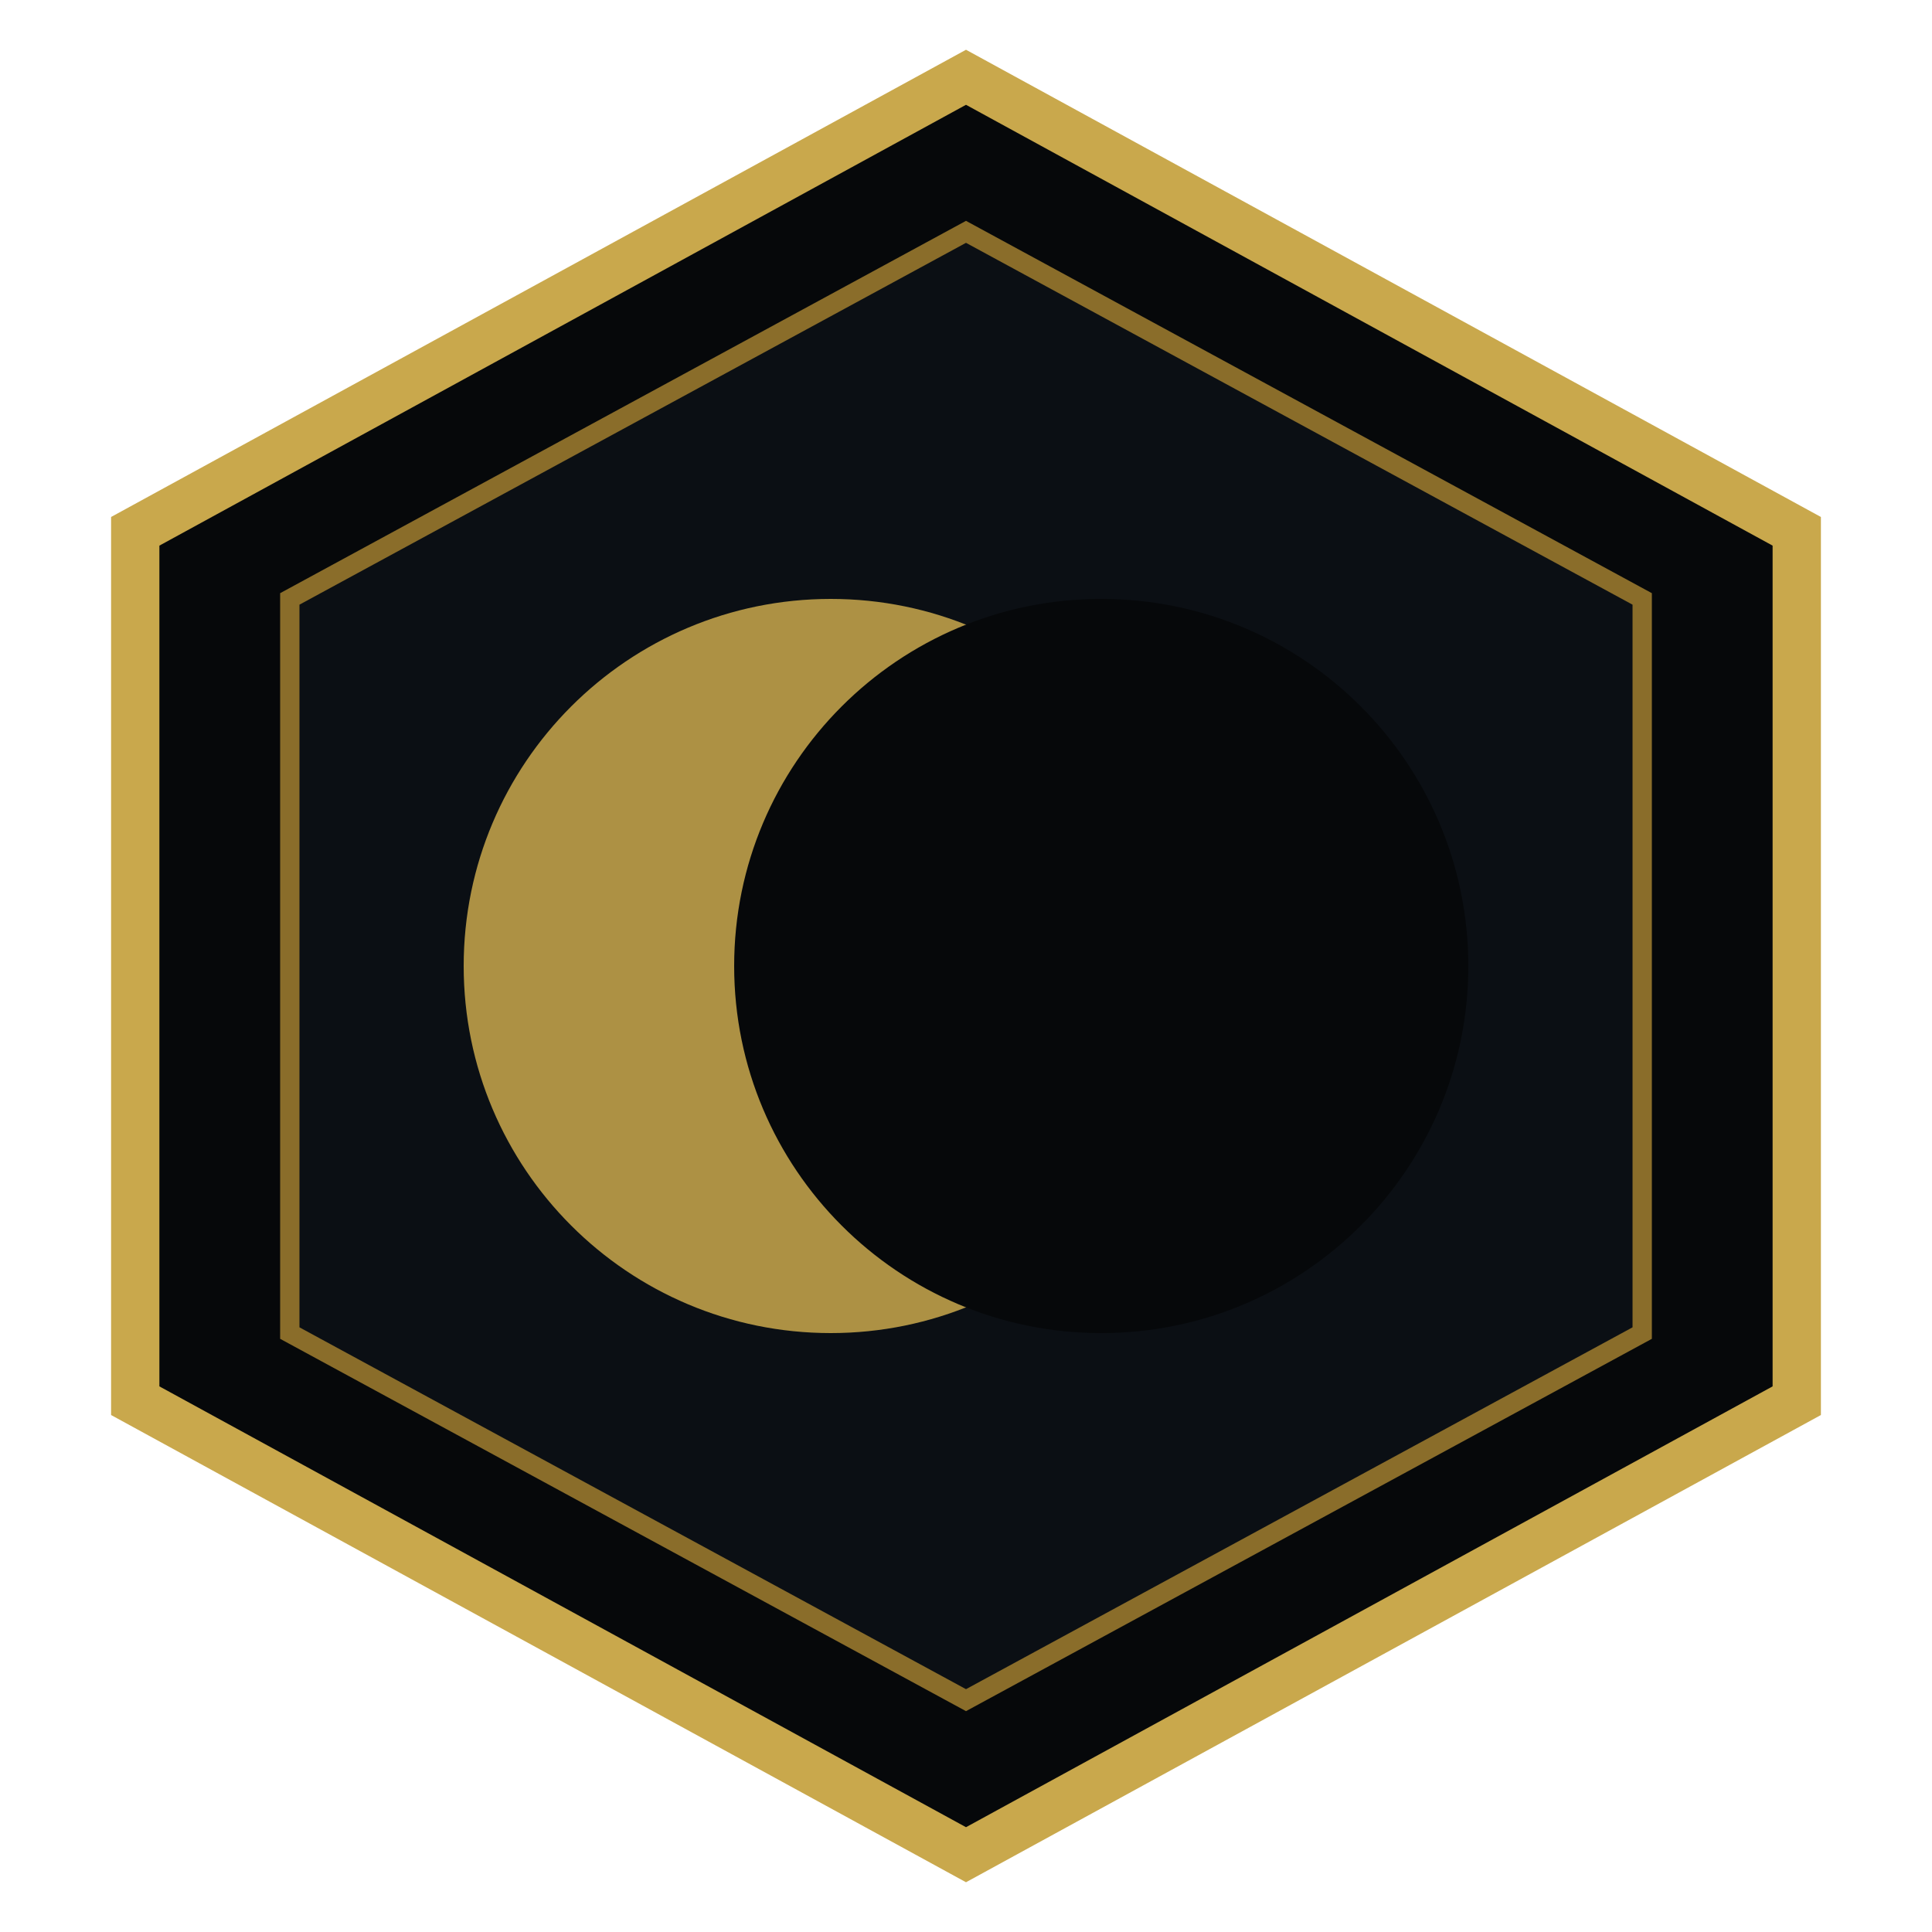
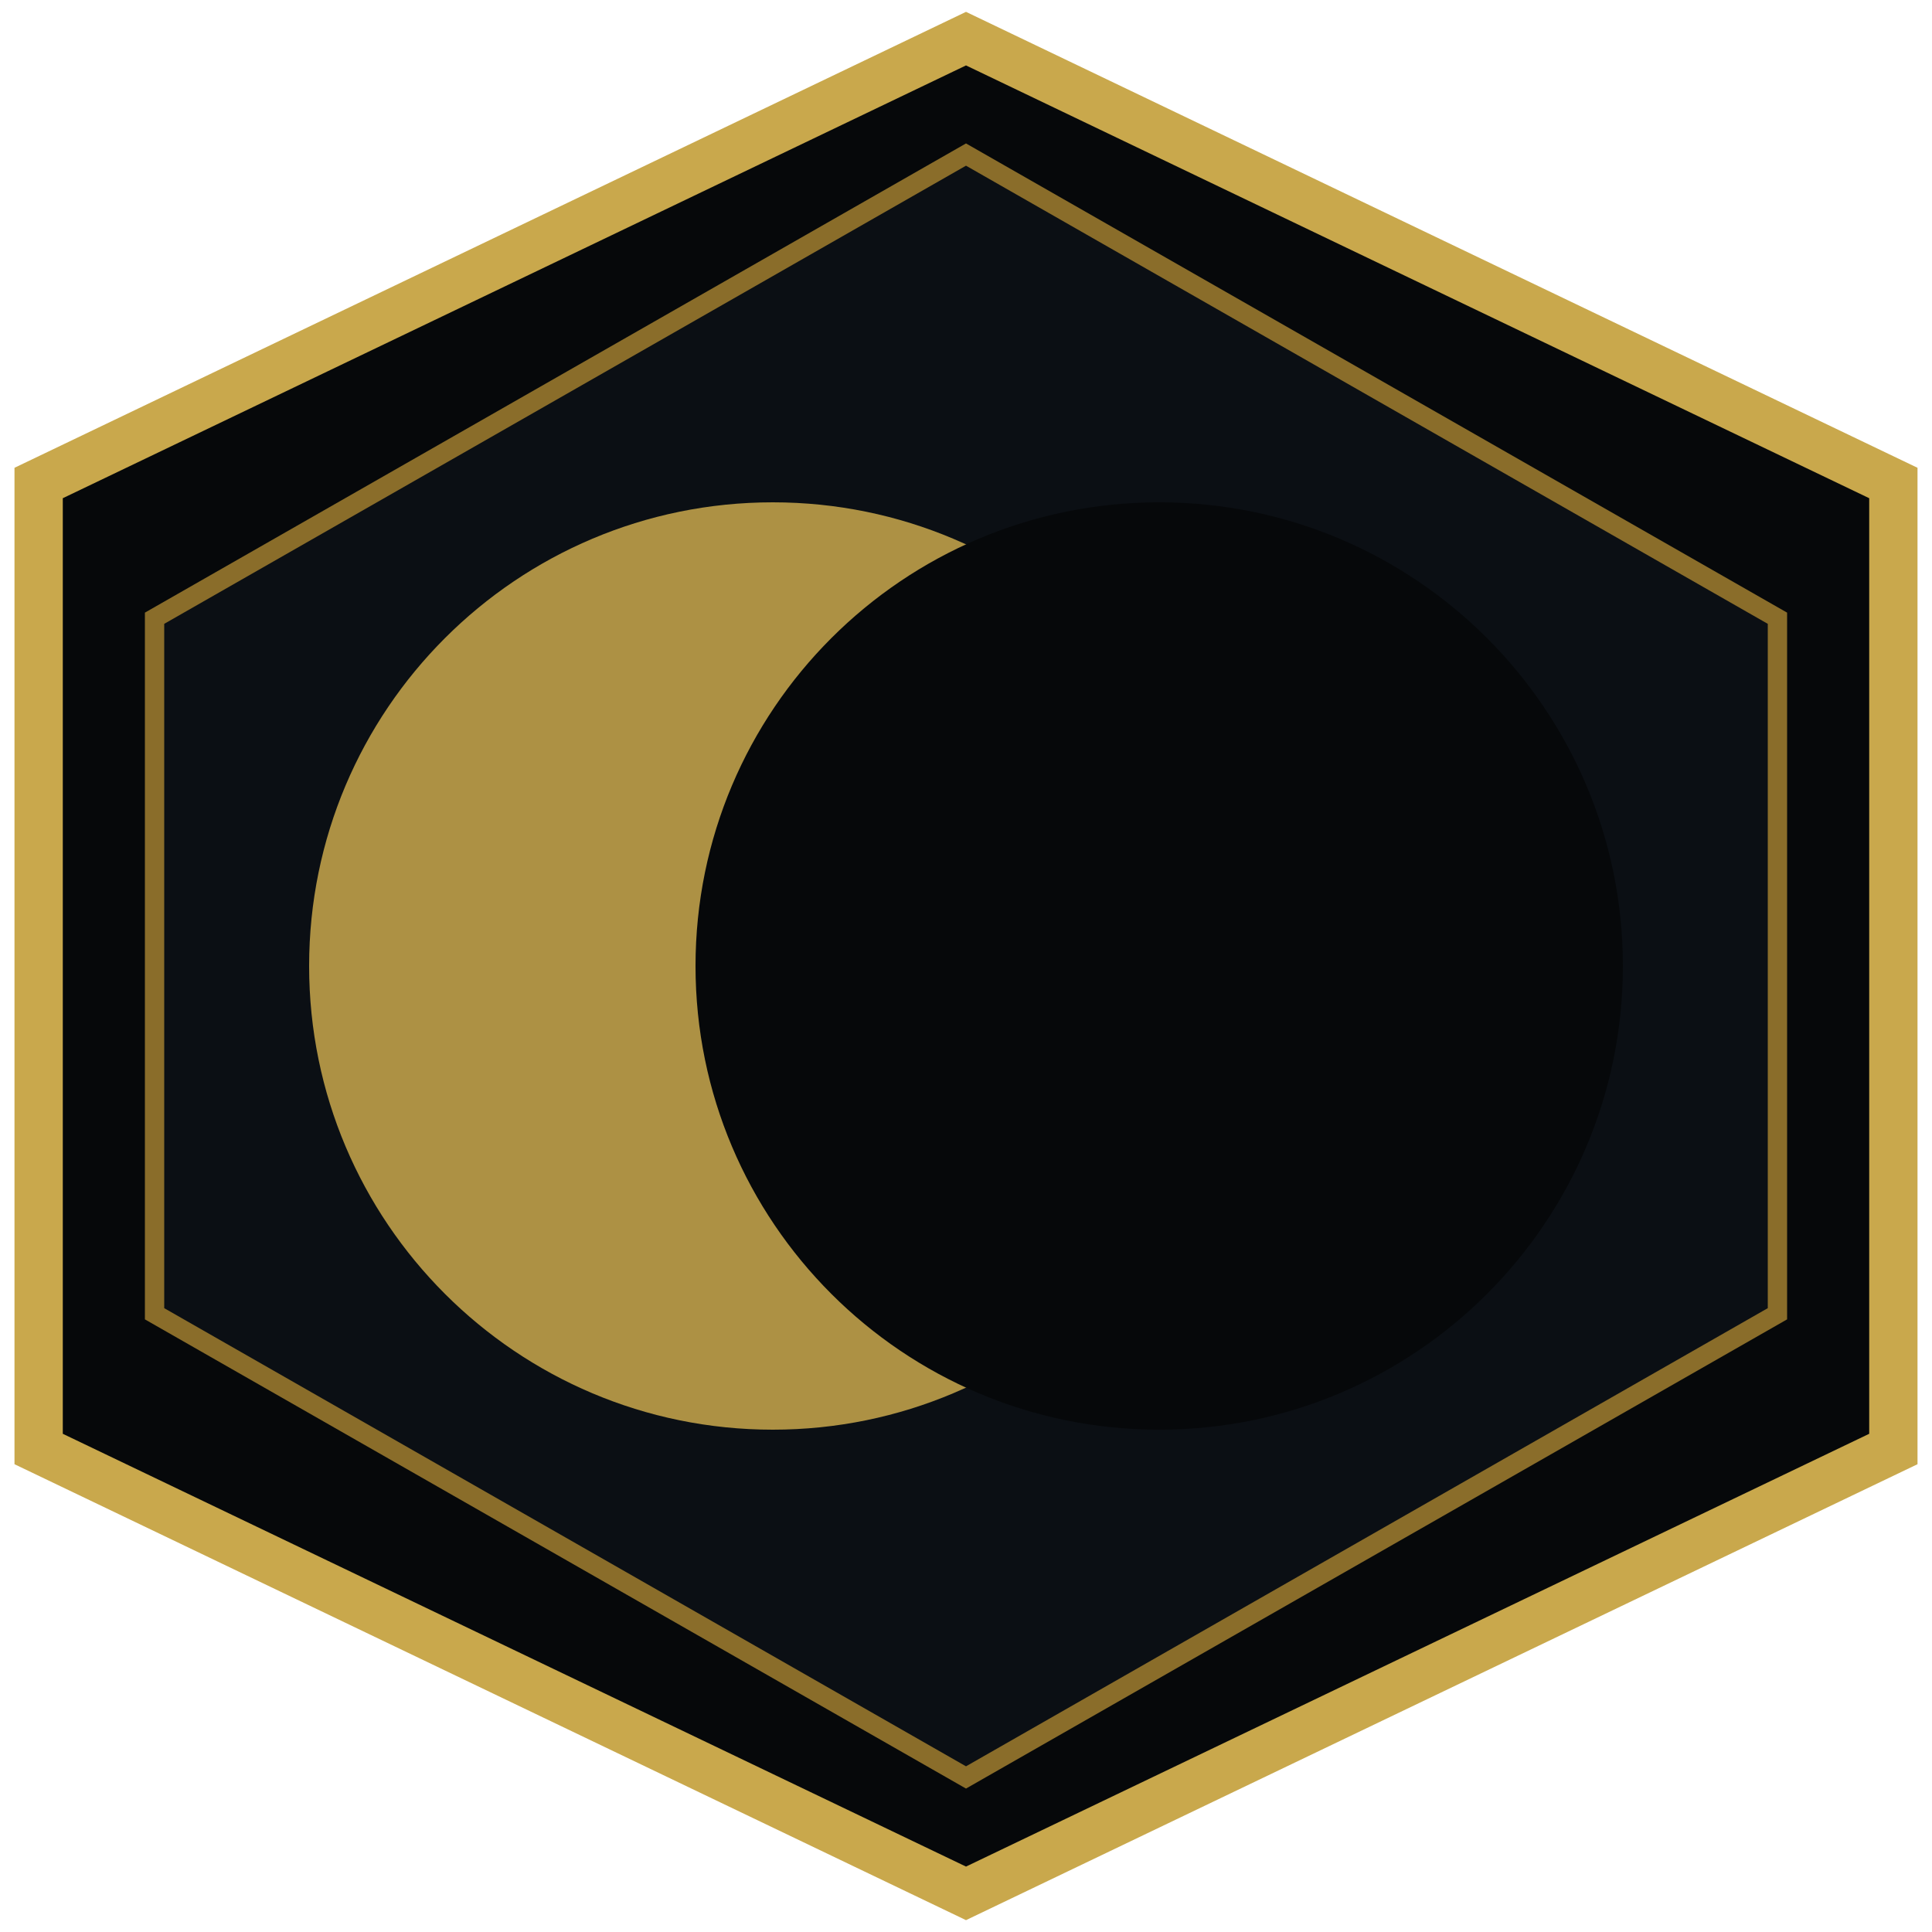
<svg xmlns="http://www.w3.org/2000/svg" viewBox="0 0 100 100" width="100" height="100">
-   <polygon points="50,4 93,27.5 93,72.5 50,96 7,72.5 7,27.5" fill="#06080a" stroke="#c9a84c" stroke-width="2.5" />
-   <polygon points="50,12 85,31 85,69 50,88 15,69 15,31" fill="#0b0f14" stroke="#8a6d2a" stroke-width="1" />
-   <circle cx="43" cy="50" r="19" fill="#c9a84c" opacity="0.85" />
-   <circle cx="57" cy="50" r="19" fill="#06080a" />
+   <polygon points="50,2 98,25 98,75 50,98 2,75 2,25" fill="#06080a" stroke="#c9a84c" stroke-width="2.5" />
+   <polygon points="50,8 92,32 92,68 50,92 8,68 8,32" fill="#0b0f14" stroke="#8a6d2a" stroke-width="1" />
+   <circle cx="40" cy="50" r="24" fill="#c9a84c" opacity="0.85" />
+   <circle cx="60" cy="50" r="24" fill="#06080a" />
</svg>
